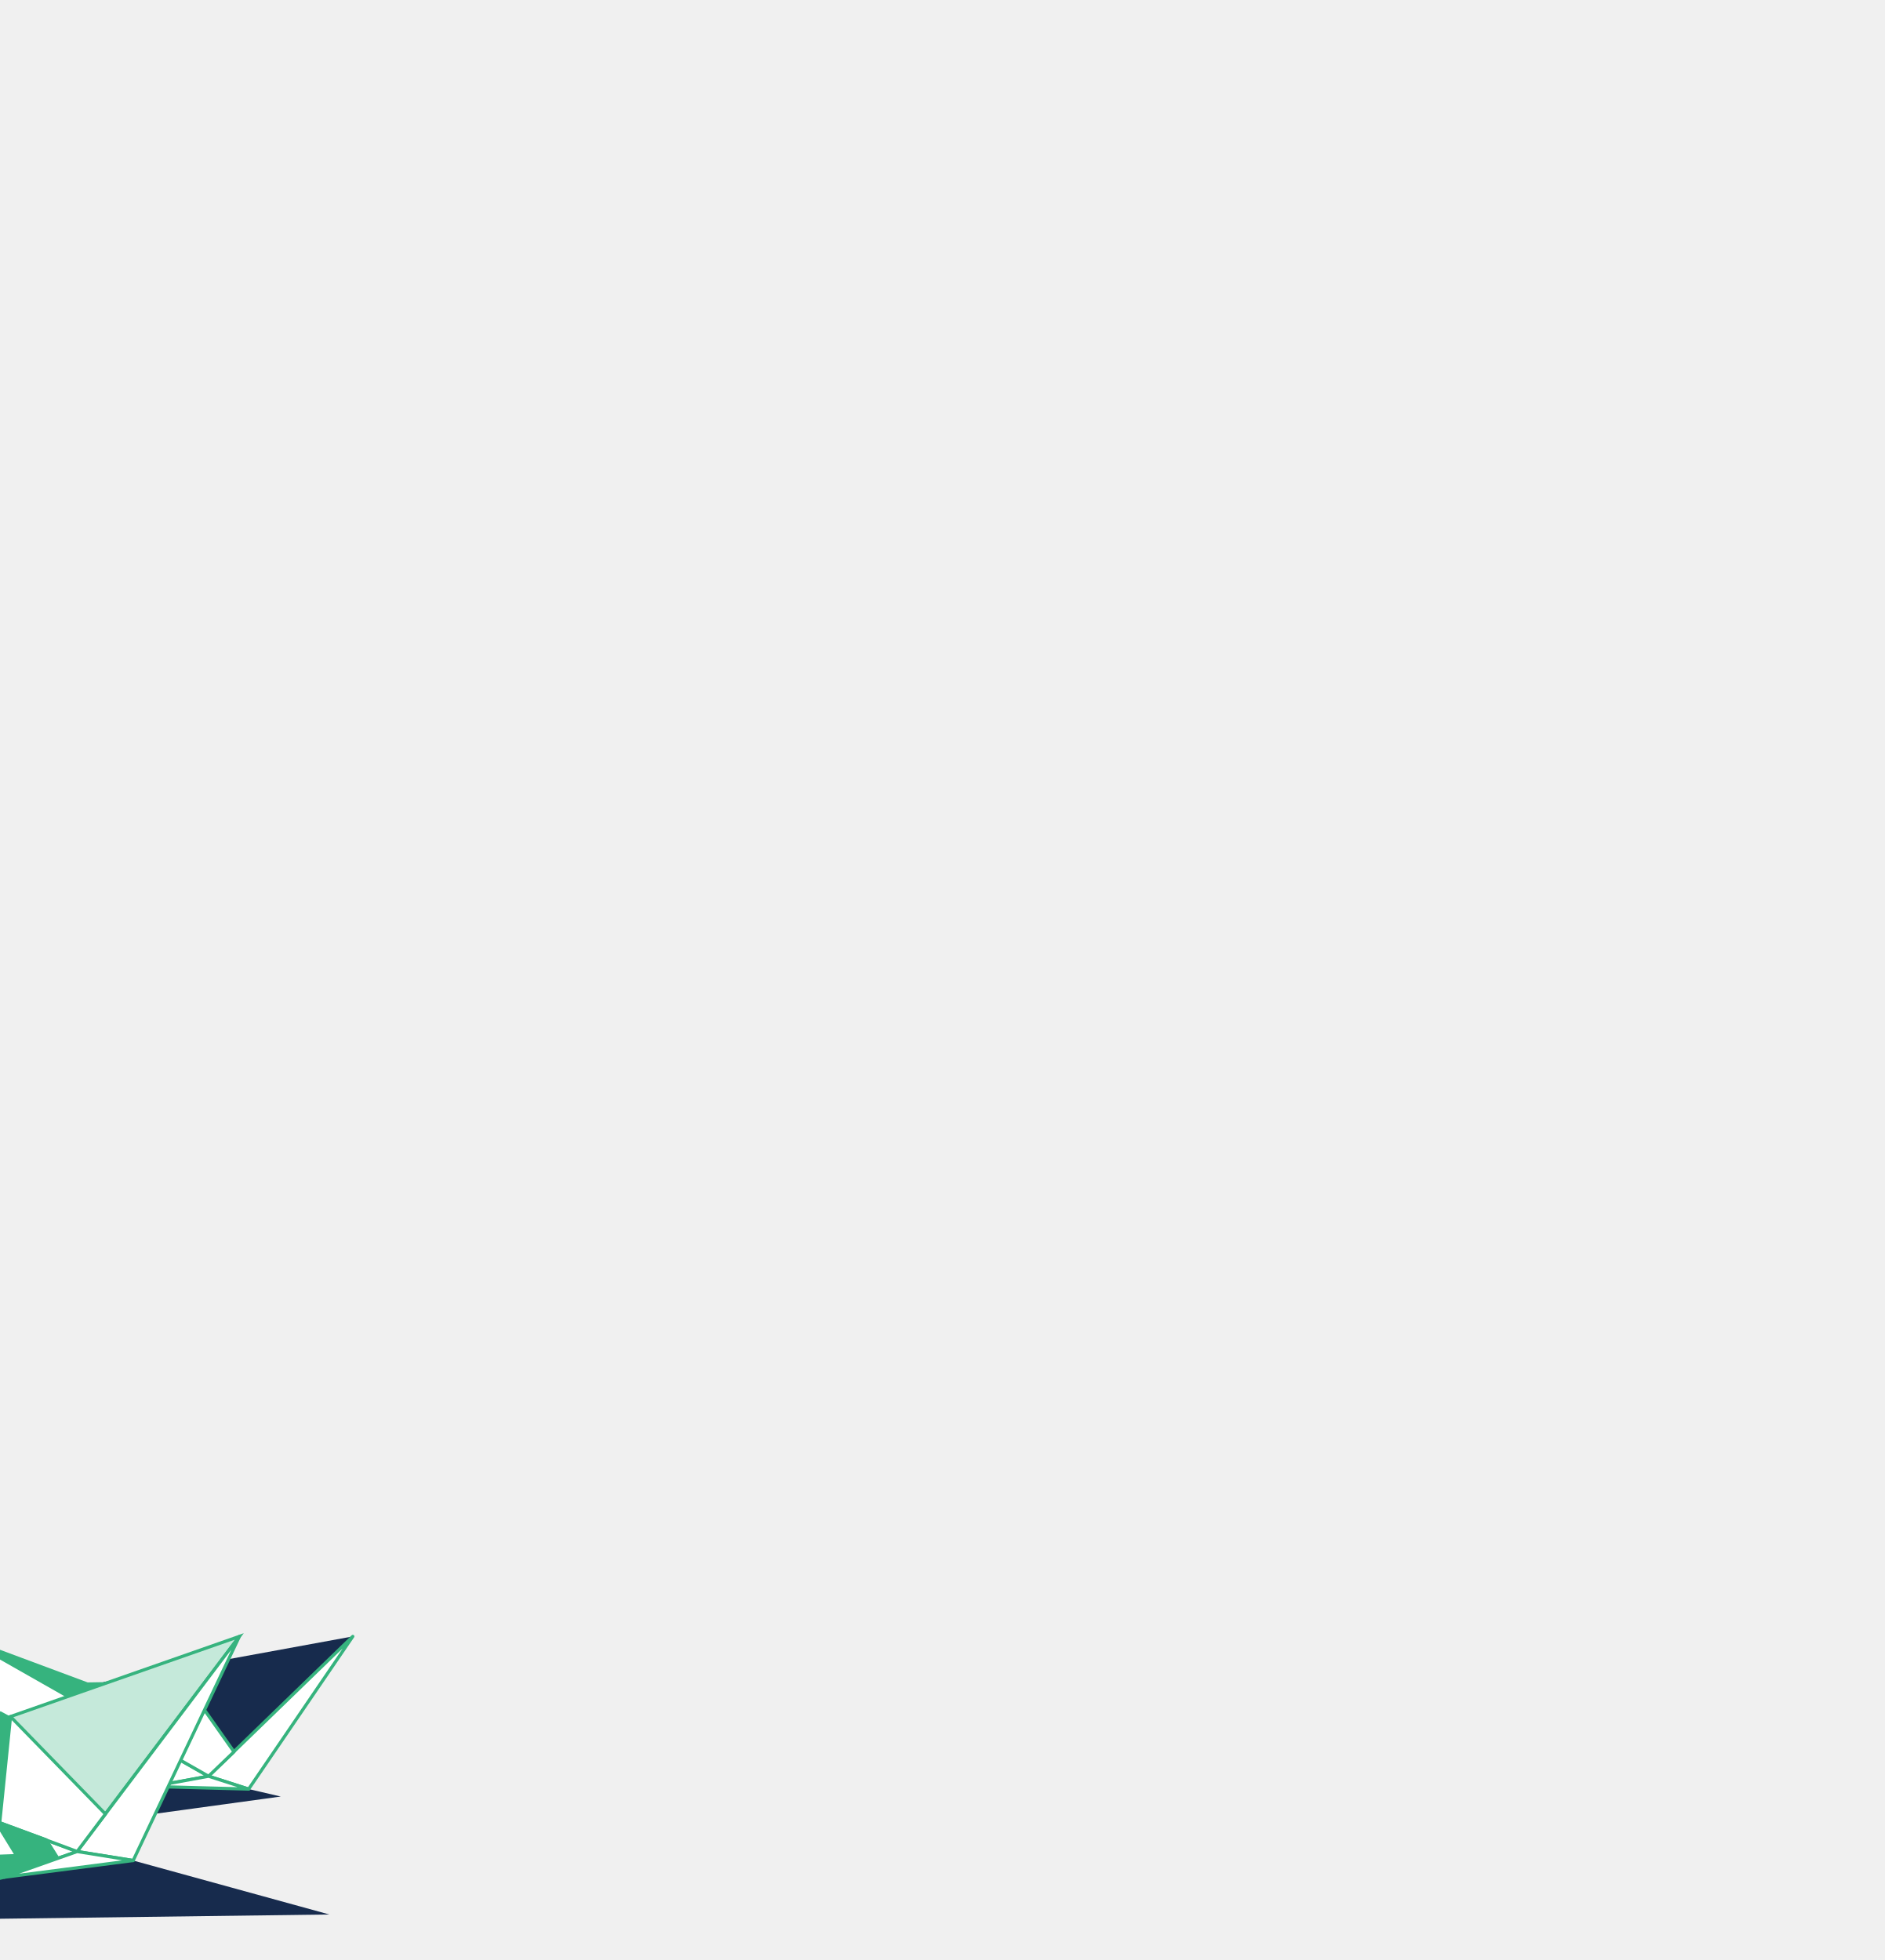
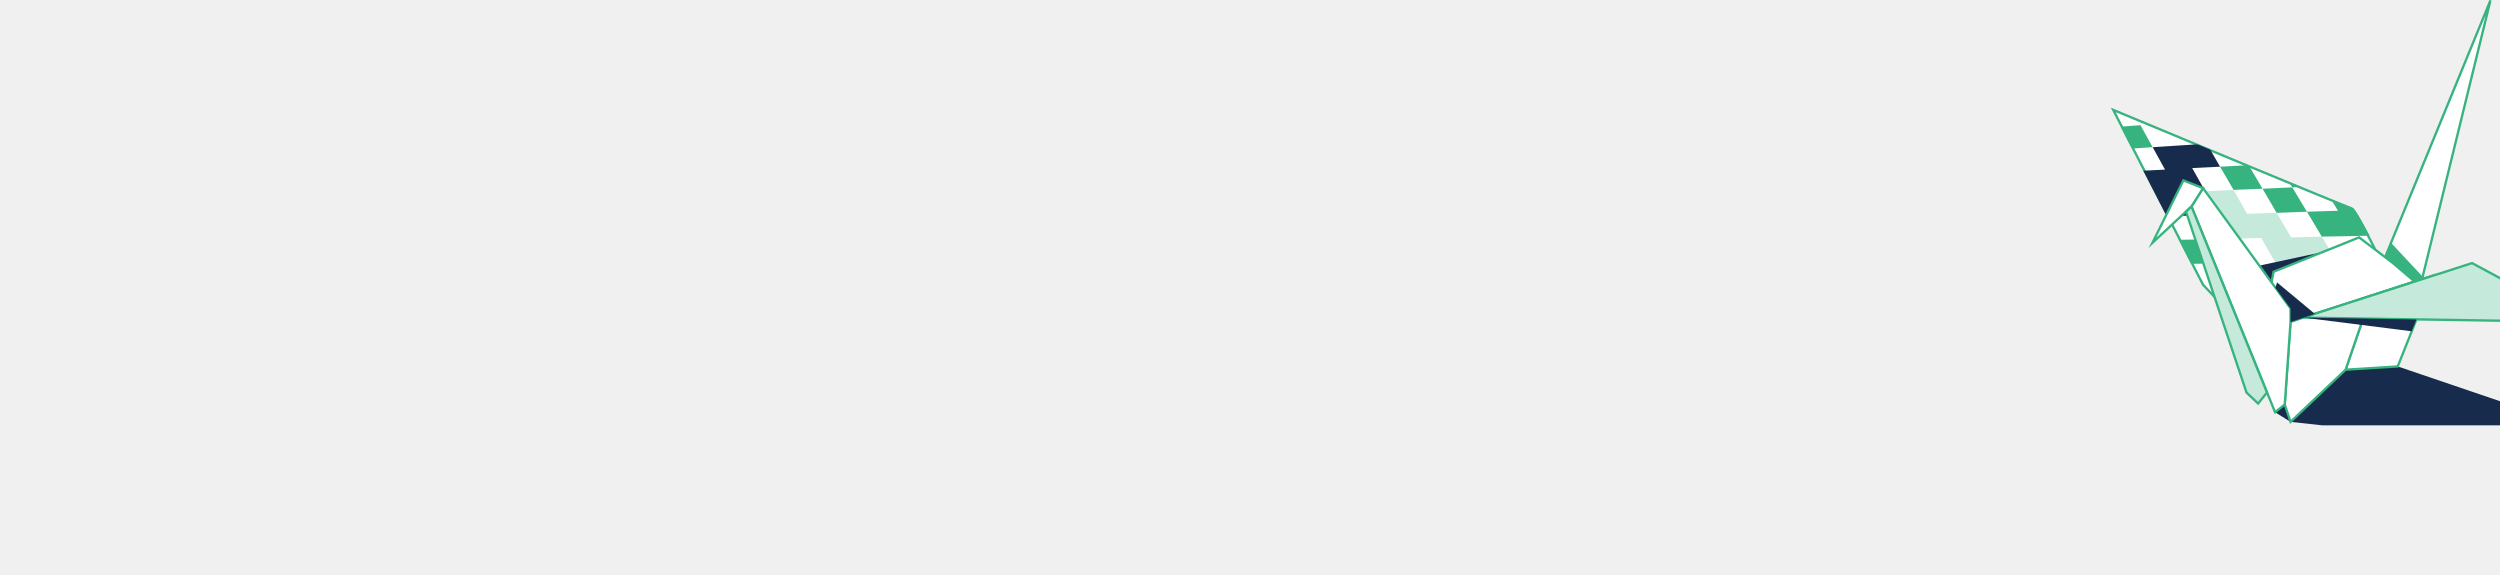
- <svg xmlns="http://www.w3.org/2000/svg" width="375" height="390" viewBox="0 0 375 390" fill="none">
-   <g clip-path="url(#clip0_48_989)">
-     <path d="M-35.205 382.247L65.533 380.945L26.497 370.205L30.896 360.898L55.864 357.472L49.468 355.989L32.278 355.222L-35.205 382.247Z" fill="#172B4D" />
-     <path d="M20.511 334.716L17.441 334.767L-8.089 325.255L20.766 341.619L25.473 337.733L20.511 334.716Z" fill="#36B37E" />
-     <path d="M20.511 334.715L70.189 325.612L45.376 349.699L20.511 334.715Z" fill="#172B4D" />
-     <path d="M-8.089 325.255L41.487 353.432L30.334 355.478L3.013 357.472L-8.089 325.255Z" fill="white" stroke="#36B37E" stroke-width="0.634" stroke-miterlimit="10" stroke-linejoin="round" />
-     <path d="M41.487 353.432L70.189 325.612L49.468 355.989L41.487 353.432Z" fill="white" stroke="#36B37E" stroke-width="0.634" stroke-miterlimit="10" stroke-linejoin="round" />
-     <path d="M20.767 341.619L33.608 331.033L34.938 332.107L30.897 347.398L20.767 341.619Z" fill="white" stroke="#36B37E" stroke-width="0.634" stroke-miterlimit="10" stroke-linejoin="round" />
-     <path d="M34.938 332.107L46.552 348.574L41.487 353.432L30.896 347.398L34.938 332.107Z" fill="white" stroke="#36B37E" stroke-width="0.634" stroke-miterlimit="10" stroke-linejoin="round" />
-     <path d="M49.468 355.989L30.334 355.477L41.487 353.432L49.468 355.989Z" fill="white" stroke="#36B37E" stroke-width="0.634" stroke-miterlimit="10" stroke-linejoin="round" />
-     <path d="M-16.633 348.113L47.627 325.612L19.641 362.688L-16.633 348.113Z" fill="#C5E9DA" stroke="#36B37E" stroke-width="0.634" stroke-miterlimit="10" />
-     <path d="M-56.744 341.567L15.343 368.415L0.864 373.529L-35.154 381.865L-56.744 341.567Z" fill="white" stroke="#36B37E" stroke-width="0.634" stroke-miterlimit="10" stroke-linejoin="round" />
-     <path d="M15.343 368.416L47.626 325.612L26.496 370.205L15.343 368.416Z" fill="white" stroke="#36B37E" stroke-width="0.634" stroke-miterlimit="10" stroke-linejoin="round" />
-     <path d="M-14.791 357.217L0.097 340.494L2.092 341.568L-0.057 362.688L-14.791 357.217Z" fill="#36B37E" />
-     <path d="M2.092 341.567L20.971 360.949L15.343 368.415L-0.057 362.688L2.092 341.567Z" fill="white" stroke="#36B37E" stroke-width="0.634" stroke-miterlimit="10" stroke-linejoin="round" />
-     <path d="M26.496 370.205L0.864 373.529L15.343 368.415L26.496 370.205Z" fill="white" stroke="#36B37E" stroke-width="0.634" stroke-miterlimit="10" stroke-linejoin="round" />
-     <mask id="mask0_48_989" style="mask-type:alpha" maskUnits="userSpaceOnUse" x="-58" y="341" width="74" height="41">
-       <path d="M-56.834 341.759L15.208 368.309L0.941 373.223L-35.077 381.558L-56.834 341.759Z" fill="white" stroke="#36B37E" stroke-width="0.634" stroke-miterlimit="10" stroke-linejoin="round" />
+ <svg xmlns="http://www.w3.org/2000/svg" width="1440" height="331" viewBox="0 0 1440 331" fill="none">
+   <g clip-path="url(#clip0_34_2543)">
+     <path d="M1381.09 211.065L1480.88 245.001H1337.7L1319.35 242.998L1310.45 237.435L1340.82 211.065H1381.09Z" fill="#172B4D" />
+     <path d="M1367.96 148.758V143.418C1367.96 143.418 1356.28 120.275 1354.61 120.052C1352.94 119.83 1217.22 63.309 1217.22 63.309L1268.95 164.001L1289.42 185.809L1367.96 148.758Z" fill="white" stroke="#36B37E" stroke-width="1.358" stroke-miterlimit="10" />
+     <mask id="mask0_34_2543" style="mask-type:alpha" maskUnits="userSpaceOnUse" x="1216" y="62" width="154" height="126">
+       <path d="M1368.38 149.363V144.022C1368.38 144.022 1356.7 120.879 1355.03 120.657C1353.36 120.434 1217.64 63.913 1217.64 63.913L1269.37 164.606L1289.84 186.413L1368.38 149.363Z" fill="white" stroke="#36B37E" stroke-width="1.358" stroke-miterlimit="10" />
    </mask>
-     <g mask="url(#mask0_48_989)">
-       <path d="M-13.461 369.489L-21.289 369.745L-24.921 363.455L-32.442 363.762L-28.912 370.001L-36.331 370.205L-32.903 376.496L-25.331 376.342L-17.605 376.138L-13.819 382.734L-5.736 382.632L-1.745 389.383H6.646L2.553 382.53L-1.489 375.831L-9.675 375.984L-13.461 369.489Z" fill="#C5E9DA" />
-       <path d="M2.757 368.927L-5.48 369.234L-1.489 375.831L6.85 375.626L15.446 375.421L11.199 368.671L7.055 362.074L-1.233 362.432L2.757 368.927Z" fill="#36B37E" />
-       <path d="M-0.977 349.238L-9.01 349.75L-5.173 355.989L3.013 355.58L-0.977 349.238Z" fill="#36B37E" />
-       <path d="M15.599 361.665L11.353 355.119L3.013 355.579L7.055 362.074L15.599 361.665Z" fill="#36B37E" />
+     <g mask="url(#mask0_34_2543)">
+       <path d="M1311.34 122.611L1294.32 123.168L1286.53 109.371L1270.18 110.15L1277.85 123.613L1261.61 124.169L1269.18 137.854L1285.53 137.52L1302.44 137.075L1310.67 151.317L1328.14 151.206L1336.81 165.892H1355.17L1346.16 150.983L1337.37 136.297L1319.68 136.742L1311.34 122.611Z" fill="#C5E9DA" />
+       <path d="M1303.22 108.703L1295.21 95.129L1278.74 96.019L1286.53 109.371L1303.22 108.703Z" fill="#36B37E" />
+       <path d="M1328.8 121.944L1320.35 107.925L1303.22 108.704L1311.34 122.611L1328.8 121.944Z" fill="#36B37E" />
+       <path d="M1337.93 107.145L1329.36 93.237L1312.12 94.127L1320.35 107.924L1337.93 107.145Z" fill="#36B37E" />
+       <path d="M1346.71 121.387L1328.8 121.943L1337.37 136.296L1355.61 135.962L1374.3 135.517L1365.07 120.83L1356.06 106.366L1337.93 107.145L1346.71 121.387Z" fill="#36B37E" />
+       <path d="M1254.27 110.817L1270.18 110.15L1262.72 96.798L1278.74 96.019L1271.18 82.779L1255.38 83.781L1239.92 84.782L1247.04 97.689L1231.69 98.467L1216.78 99.246L1223.56 112.153L1238.69 111.485L1245.81 124.725L1261.61 124.169L1254.27 110.817Z" fill="#172B4D" />
+       <path d="M1230.46 125.17L1237.47 138.521L1253.16 138.187L1245.81 124.725L1230.46 125.17Z" fill="#36B37E" />
+       <path d="M1218.11 73.21L1224.79 85.783L1239.92 84.782L1232.91 72.098L1218.11 73.21Z" fill="#36B37E" />
+       <path d="M1295.21 95.129L1312.12 94.128L1304 80.665L1296.1 67.425L1279.74 68.649L1263.72 69.873L1271.18 82.779L1287.42 81.778L1295.21 95.129Z" fill="#36B37E" />
+       <path d="M1338.48 78.439L1321.02 79.552L1329.36 93.237L1347.16 92.347L1338.48 78.439Z" fill="#36B37E" />
+       <path d="M1374.53 105.588L1365.4 91.347L1347.16 92.348L1356.06 106.367L1374.53 105.588Z" fill="#36B37E" />
+       <path d="M1253.16 138.187L1260.61 151.984L1276.85 151.761L1269.18 137.854L1253.16 138.187Z" fill="#36B37E" />
    </g>
+     <path d="M1337.7 145.197L1275.41 158.549L1273.85 162.665L1287.75 181.691L1337.7 145.197Z" fill="#172B4D" />
+     <path d="M1373.3 149.426L1434.49 0.223L1395.11 160.774L1390.88 162.221L1373.3 149.426Z" fill="white" stroke="#36B37E" stroke-width="1.358" stroke-miterlimit="10" />
+     <path d="M1395.44 159.328L1377.2 139.857L1373.3 149.426L1390.88 162.221L1395.11 160.775L1395.44 159.328Z" fill="#36B37E" />
+     <path d="M1390.88 162.221L1378.31 151.54L1358.84 136.742L1309.56 156.547L1307.33 168.452L1319.35 185.475L1390.88 162.221Z" fill="white" stroke="#36B37E" stroke-width="1.358" stroke-miterlimit="10" />
+     <path d="M1365.63 170.343L1402 158.549L1381.09 211.065L1351.05 212.956L1365.63 170.343Z" fill="white" stroke="#36B37E" stroke-width="1.358" stroke-miterlimit="10" />
+     <path d="M1326.58 182.915L1319.35 185.474L1316.01 232.984L1319.35 242.997L1351.05 212.956L1365.63 170.343L1326.58 182.915Z" fill="white" stroke="#36B37E" stroke-width="1.358" stroke-miterlimit="10" />
+     <path d="M1423.92 151.54L1486.77 185.475L1326.58 182.916L1423.92 151.54Z" fill="#C5E9DA" stroke="#36B37E" stroke-width="1.358" stroke-miterlimit="10" />
+     <path d="M1319.35 185.475V177.687L1268.95 108.37L1262.28 118.94L1310.45 237.435L1316.01 232.984L1319.35 185.475Z" fill="white" stroke="#36B37E" stroke-width="1.358" stroke-miterlimit="10" />
+     <path d="M1268.95 108.369L1262.28 118.939L1239.81 139.857L1257.61 103.919L1268.95 108.369Z" fill="white" stroke="#36B37E" stroke-width="1.358" stroke-miterlimit="10" />
+     <path d="M1389.1 190.816L1326.58 182.916L1391.88 184.029L1389.1 190.816Z" fill="#172B4D" />
+     <path d="M1333.37 180.802L1311.56 162.666L1310.67 165.781L1319.35 177.686V185.475L1333.37 180.802Z" fill="#172B4D" />
+     <path d="M1305.78 226.085L1300.66 232.427L1293.98 226.085L1259.16 121.944L1262.28 118.939L1305.78 226.085Z" fill="#C5E9DA" stroke="#36B37E" stroke-width="1.358" stroke-miterlimit="10" />
  </g>
  <defs>
-     <clipPath id="clip0_48_989">
-       <rect width="127.445" height="64.384" fill="white" transform="translate(-57 325)" />
+     <clipPath id="clip0_34_2543">
+       <rect width="273" height="245" fill="white" transform="matrix(-1 0 0 1 1489 0)" />
    </clipPath>
  </defs>
</svg>
